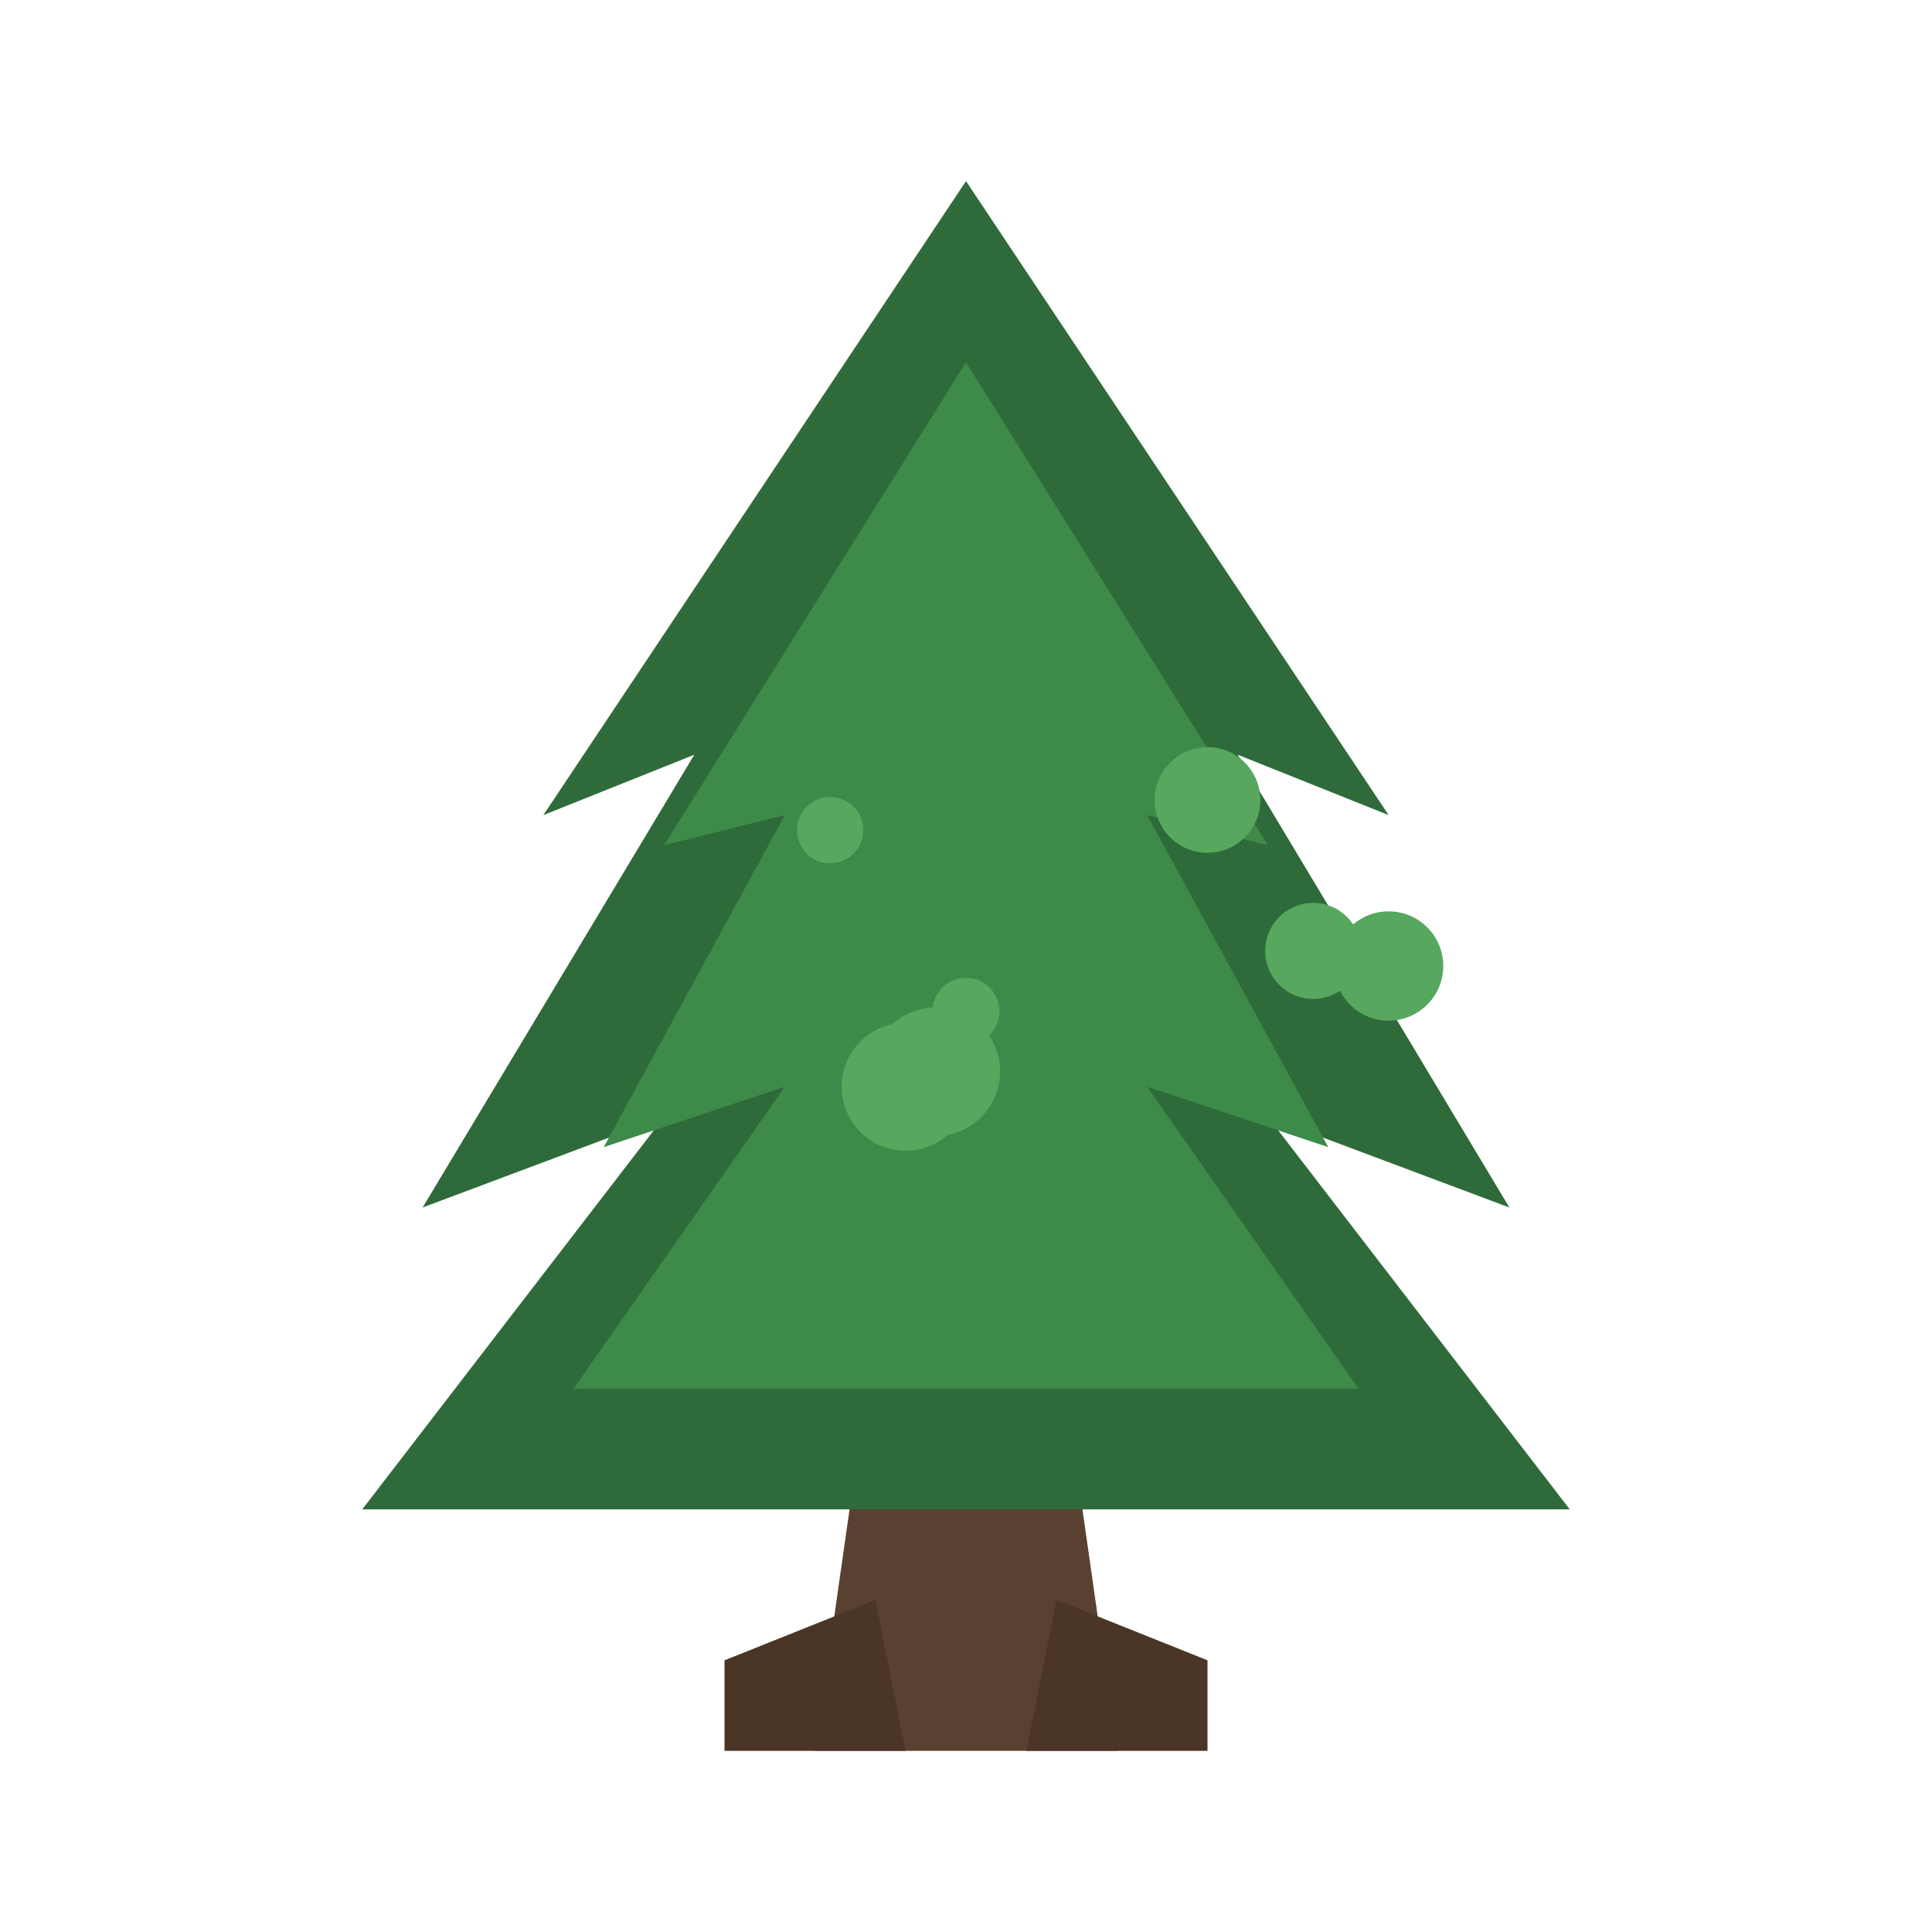
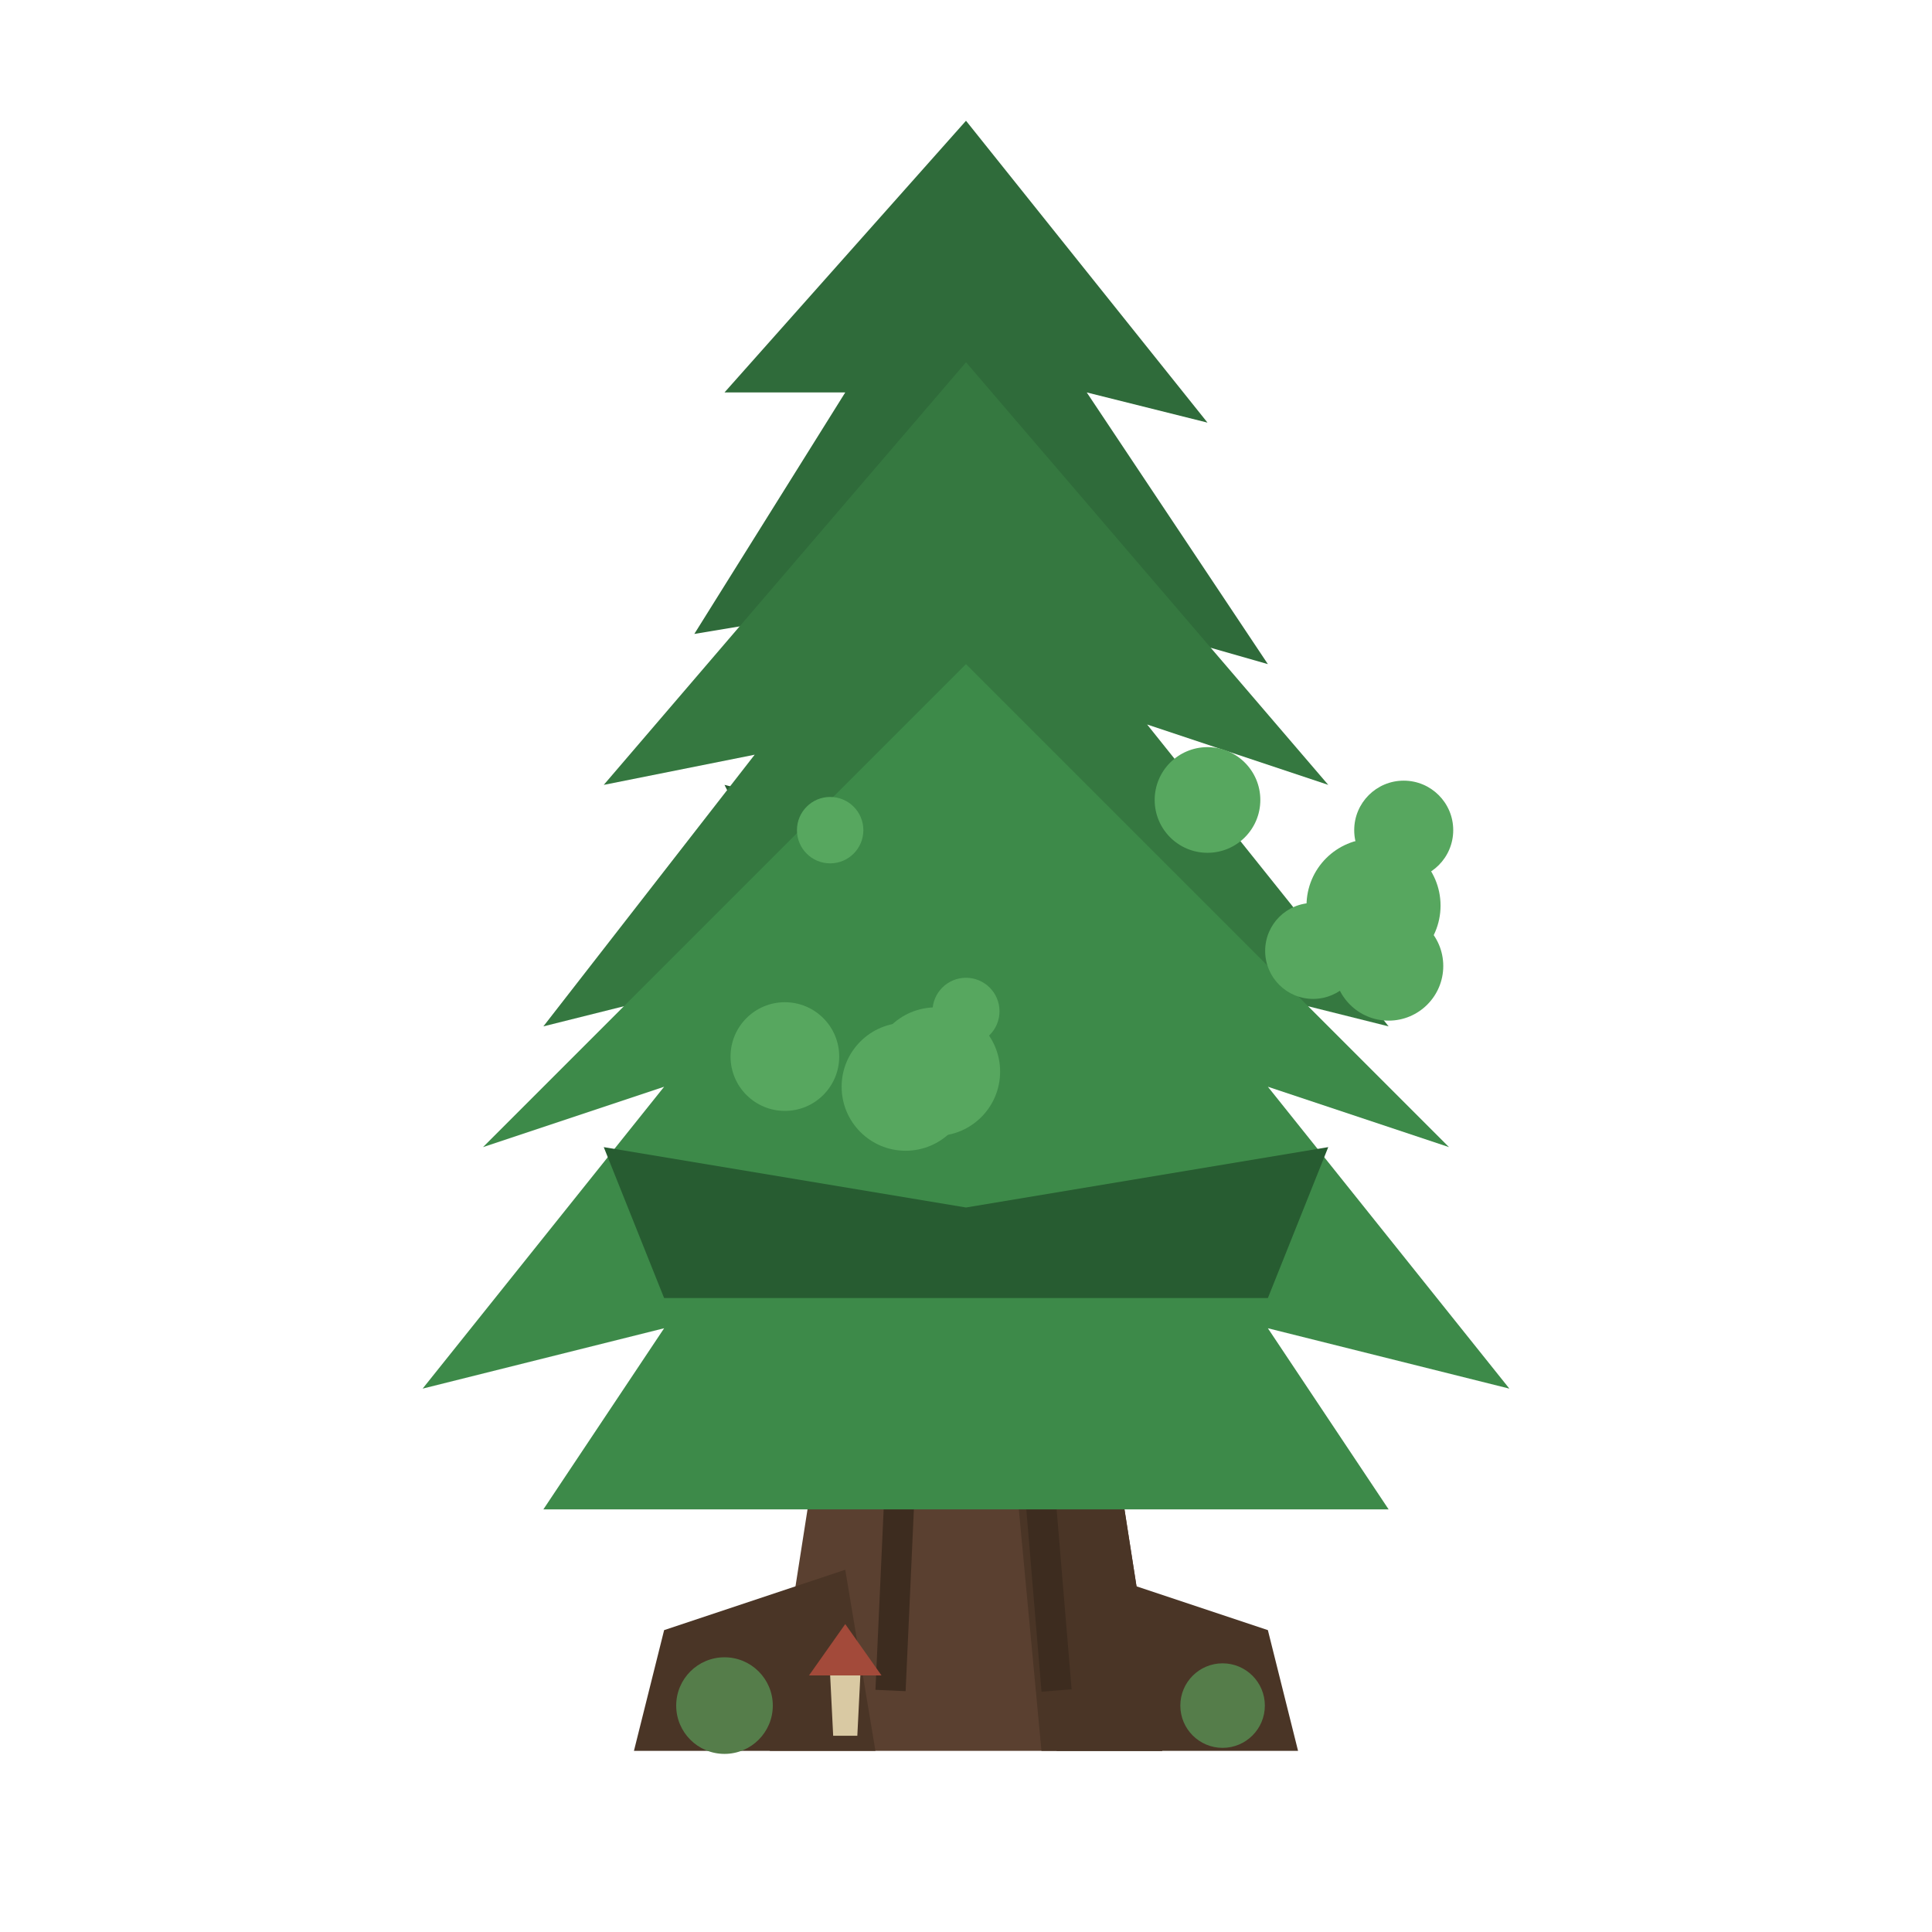
<svg xmlns="http://www.w3.org/2000/svg" width="64" height="64" viewBox="0 0 64 64">
-   <polygon points="29,44 35,44 37,58 27,58" fill="#5a4030" />
-   <polygon points="24,55 29,53 30,58 24,58" fill="#4a3526" />
-   <polygon points="35,53 40,55 40,58 34,58" fill="#4a3526" />
-   <polygon points="32,6 46,27 41,25 50,40 42,37 52,50 12,50 22,37 14,40 23,25 18,27" fill="#2f6b3a" />
-   <polygon points="32,12 42,28 38,27 44,38 38,36 45,46 19,46 26,36 20,38 26,27 22,28" fill="#3d8a49" />
+   <polygon points="28,42 36,42 38.5,58 25.5,58" fill="#5a4030" />
+   <polygon points="33,42 36,42 38.5,58 34.5,58" fill="#4a3526" />
+   <polygon points="22,54 28,52 29,58 21,58" fill="#4a3526" />
+   <polygon points="36,52 42,54 43,58 35,58" fill="#4a3526" />
+   <polyline points="30,45 29.5,56" fill="none" stroke="#3d2c1f" stroke-width="1" stroke-linejoin="round" />
+   <polyline points="34,44 35,56" fill="none" stroke="#3d2c1f" stroke-width="1" stroke-linejoin="round" />
+   <polygon points="32,4 40,14 36,13 42,22 35,20 38,27 26,27 29,20 23,21 28,13 24,13" fill="#2f6b3a" />
+   <polygon points="24,26 32,28 40,26 38,30 26,30" fill="#275c31" />
+   <polygon points="32,12 44,26 38,24 46,34 38,32 44,40 20,40 26,32 18,34 25,25 20,26" fill="#357840" />
+   <polygon points="32,22 48,38 42,36 50,46 42,44 46,50 18,50 22,44 14,46 22,36 16,38" fill="#3d8a49" />
+   <polygon points="20,38 32,40 44,38 42,43 22,43" fill="#275c31" />
+   <circle cx="24" cy="56.5" r="1.6" fill="#557d4a" />
+   <circle cx="40.5" cy="56.5" r="1.4" fill="#557d4a" />
+   <polygon points="27.5,55.5 28.5,55.5 28.4,57.5 27.6,57.5" fill="#d9c9a3" />
+   <polygon points="26.8,55.5 29.2,55.5 28,53.8" fill="#a34a3a" />
  <circle cx="40" cy="26.5" r="1.75" fill="#57a75f" />
  <circle cx="46" cy="32" r="1.81" fill="#57a75f" />
  <circle cx="43.5" cy="31.5" r="1.59" fill="#57a75f" />
  <circle cx="31" cy="35.5" r="2.13" fill="#57a75f" />
  <circle cx="32" cy="33.5" r="1.11" fill="#57a75f" />
  <circle cx="27.5" cy="27.5" r="1.1" fill="#57a75f" />
  <circle cx="30" cy="36" r="2.12" fill="#57a75f" />
+   <circle cx="46.5" cy="27.5" r="1.64" fill="#57a75f" />
+   <circle cx="26" cy="35" r="1.8" fill="#57a75f" />
+   <circle cx="45.5" cy="30" r="2.22" fill="#57a75f" />
</svg>
